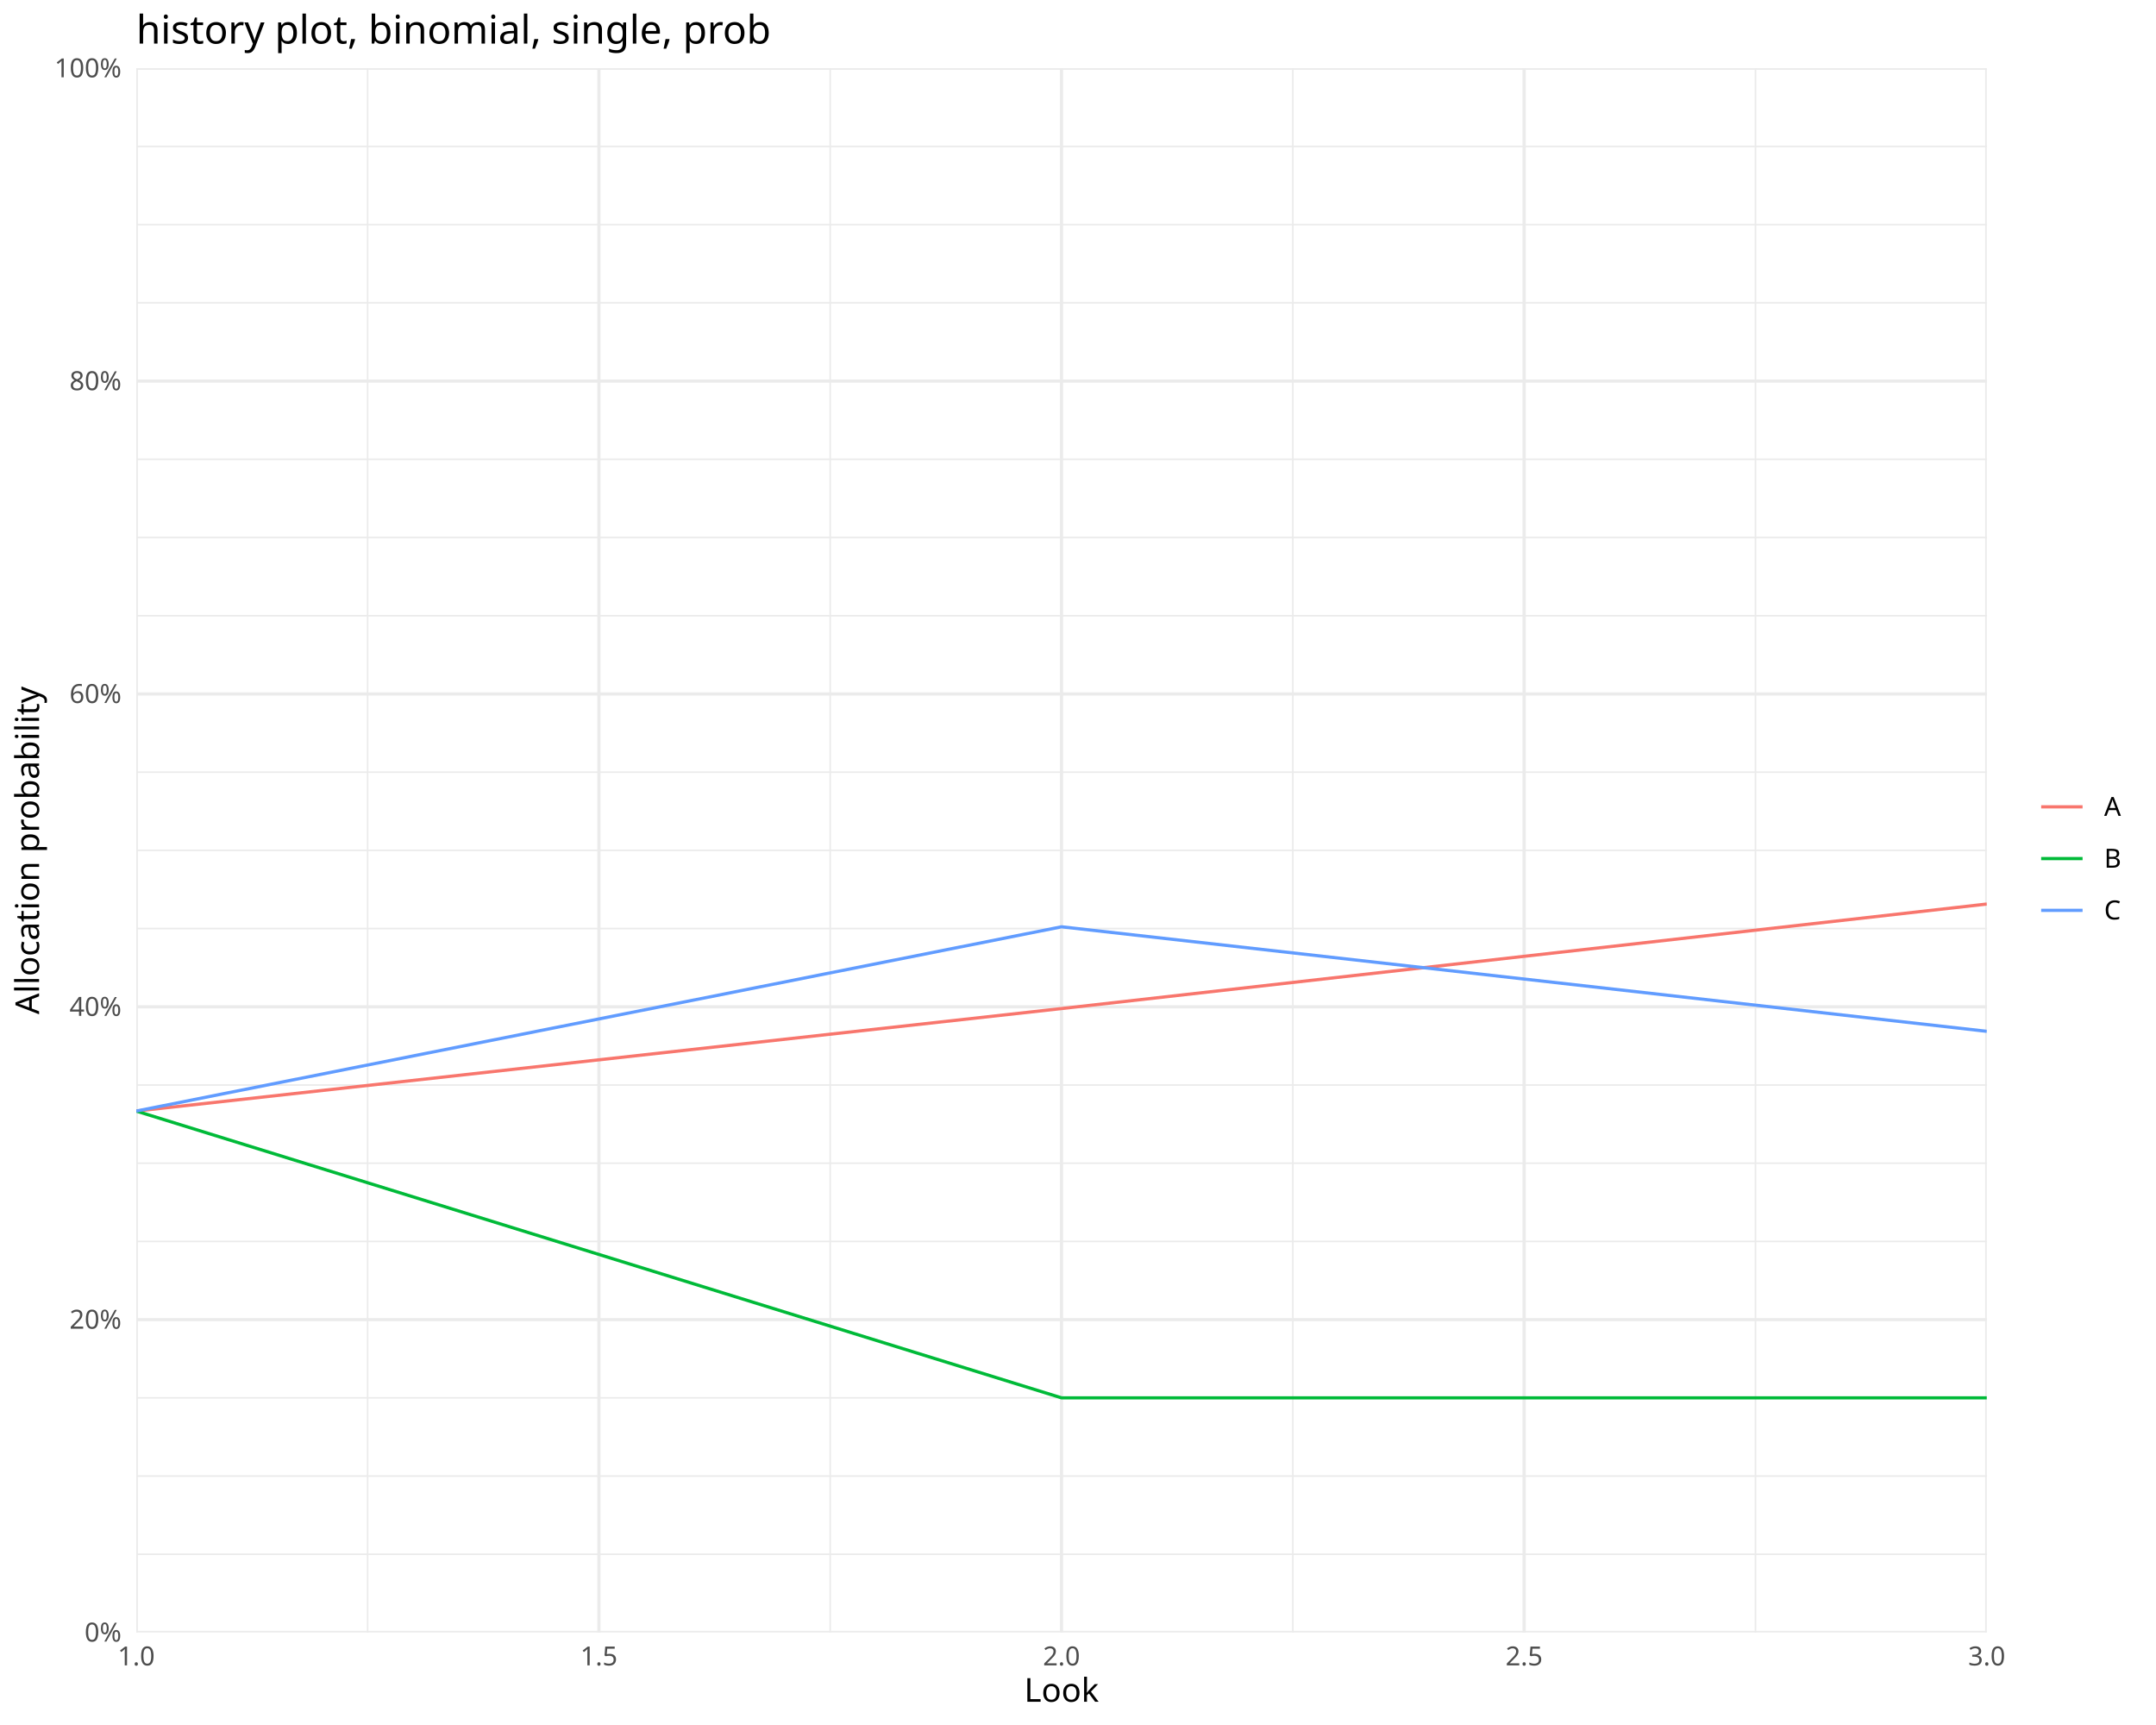
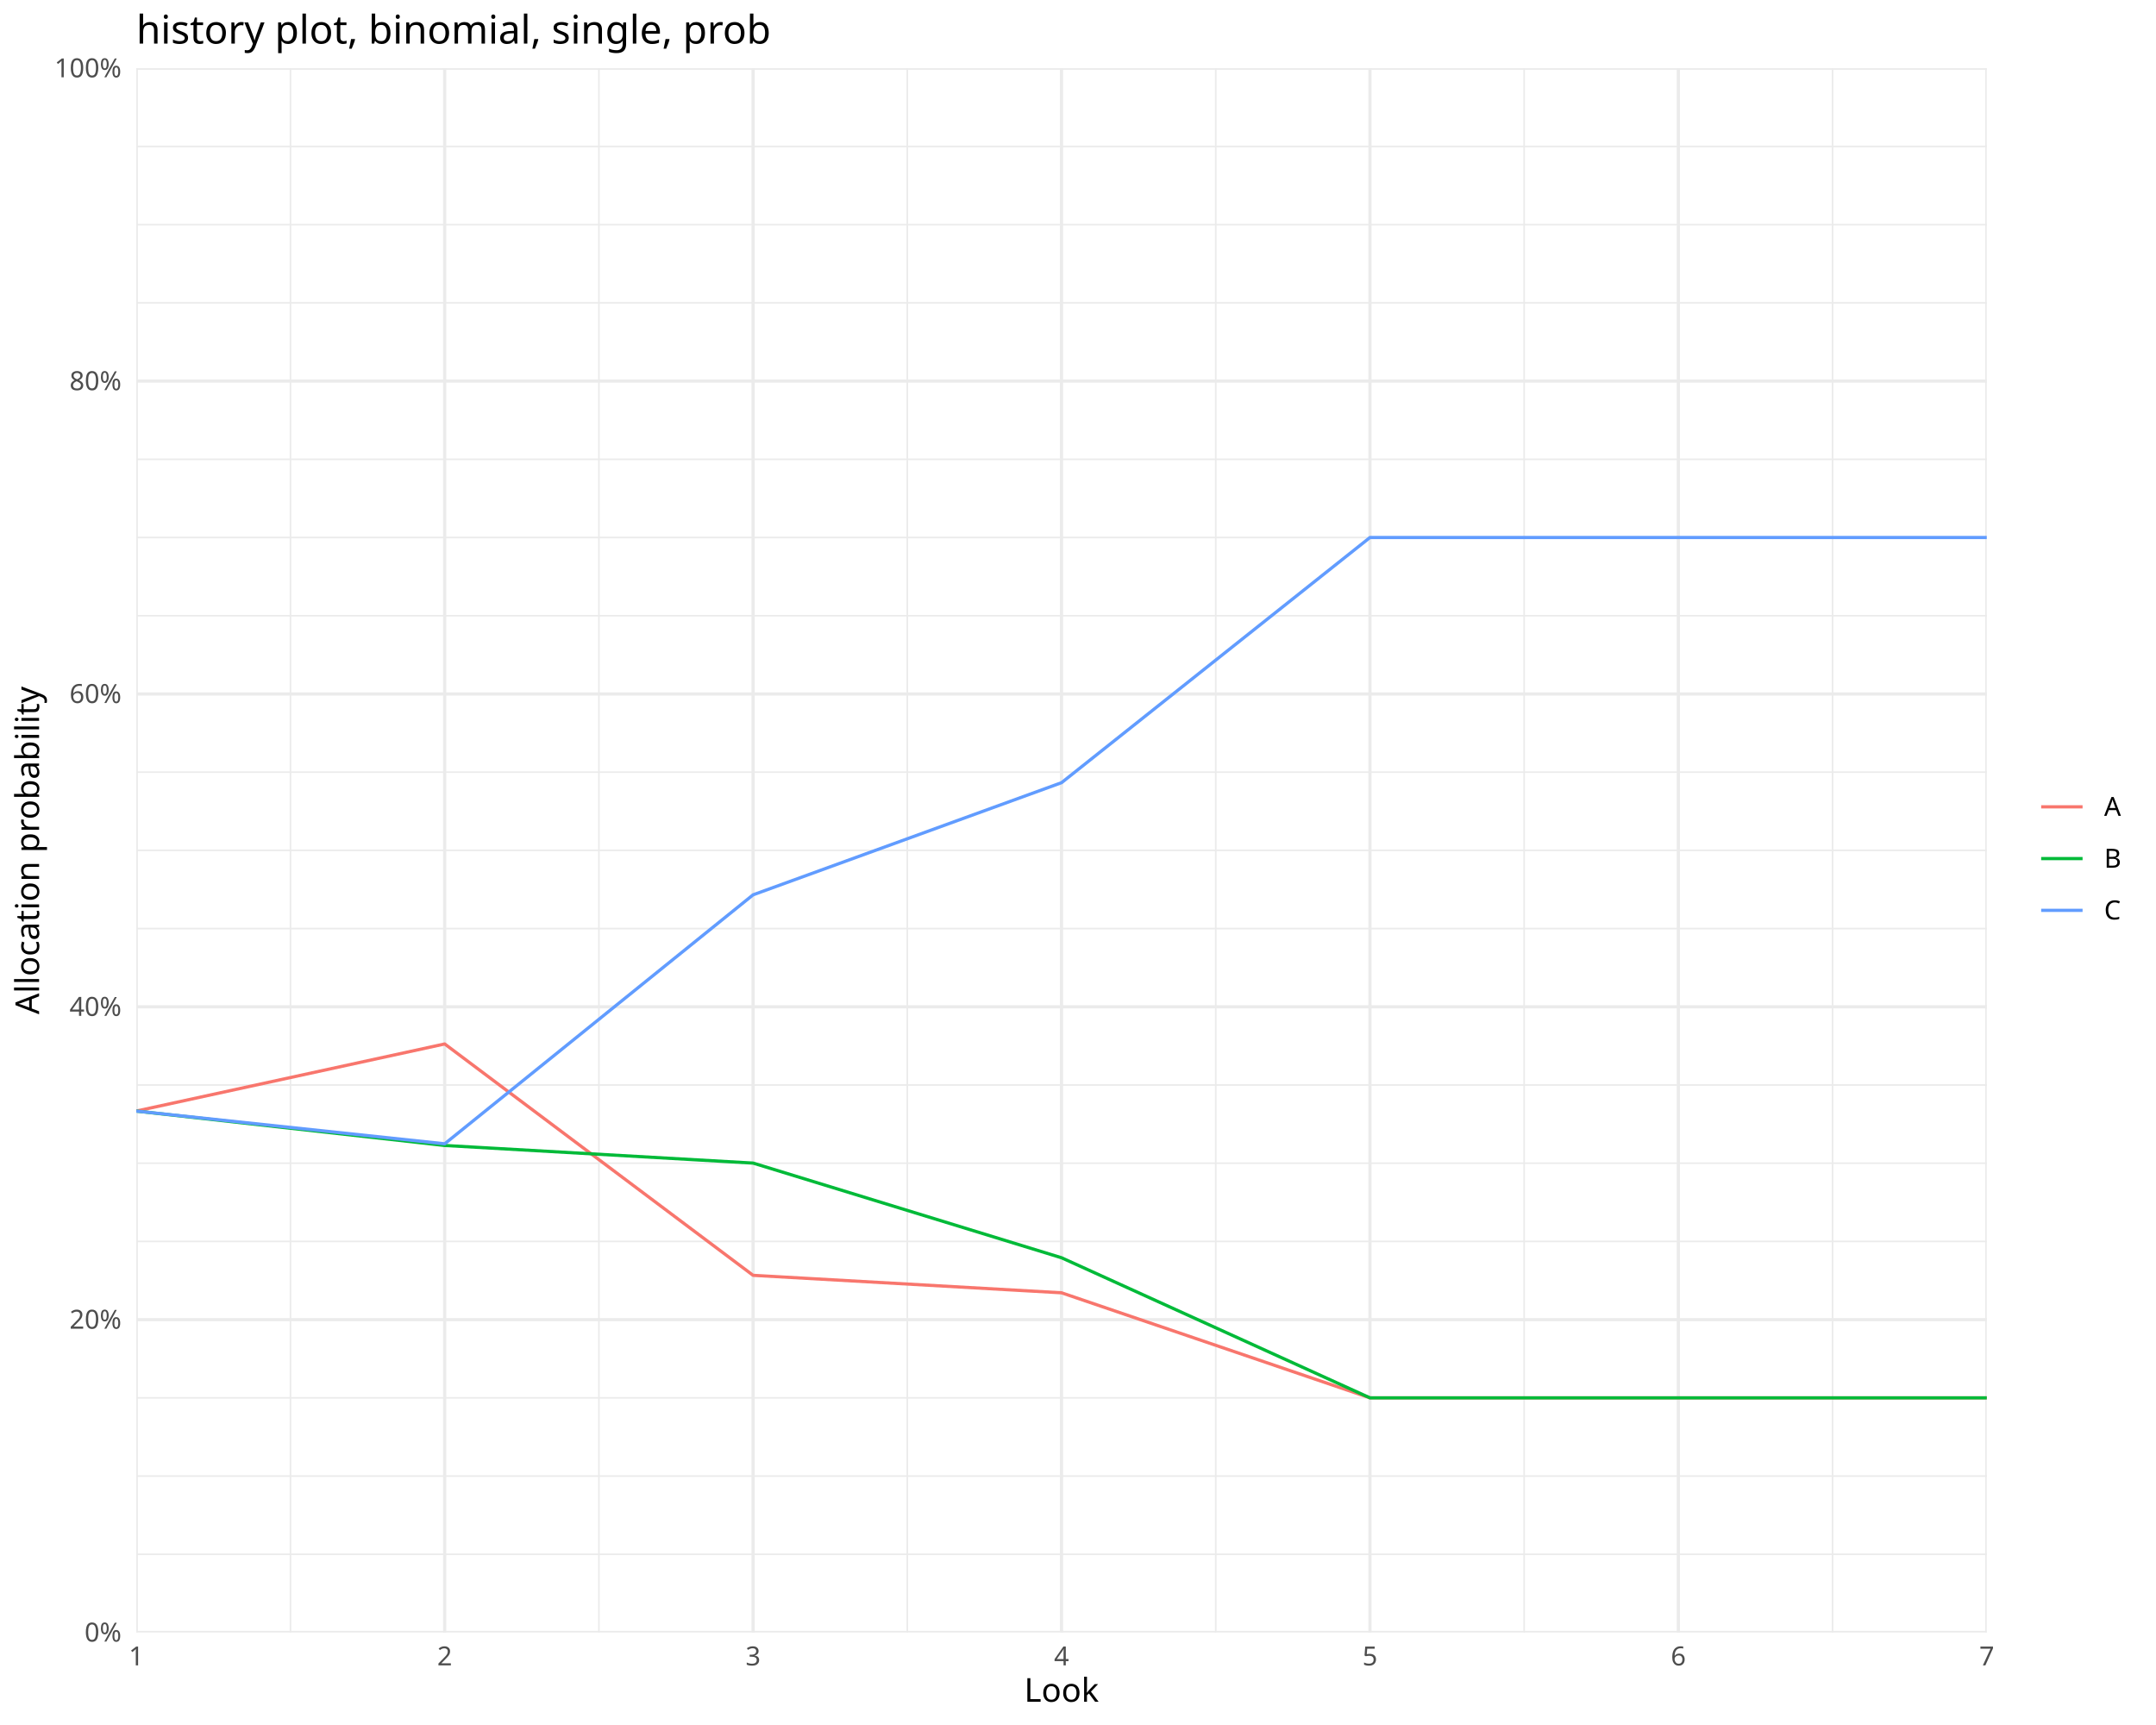
<svg xmlns="http://www.w3.org/2000/svg" class="svglite" data-engine-version="2.0" width="720.00pt" height="576.00pt" viewBox="0 0 720.00 576.00">
  <defs>
    <style type="text/css">
    .svglite line, .svglite polyline, .svglite polygon, .svglite path, .svglite rect, .svglite circle {
      fill: none;
      stroke: #000000;
      stroke-linecap: round;
      stroke-linejoin: round;
      stroke-miterlimit: 10.00;
    }
  </style>
  </defs>
  <rect width="100%" height="100%" style="stroke: none; fill: #FFFFFF;" />
  <defs>
    <clipPath id="cpMC4wMHw3MjAuMDB8MC4wMHw1NzYuMDA=">
      <rect x="0.00" y="0.00" width="720.00" height="576.00" />
    </clipPath>
  </defs>
  <g clip-path="url(#cpMC4wMHw3MjAuMDB8MC4wMHw1NzYuMDA=)">
</g>
  <defs>
    <clipPath id="cpNDUuNTF8NjYzLjQ5fDIyLjc4fDU0NS4xMQ==">
      <rect x="45.51" y="22.78" width="617.97" height="522.33" />
    </clipPath>
  </defs>
  <g clip-path="url(#cpNDUuNTF8NjYzLjQ5fDIyLjc4fDU0NS4xMQ==)">
    <polyline points="45.51,519.00 663.49,519.00 " style="stroke-width: 0.53; stroke: #EBEBEB; stroke-linecap: butt;" />
    <polyline points="45.51,492.88 663.49,492.88 " style="stroke-width: 0.53; stroke: #EBEBEB; stroke-linecap: butt;" />
    <polyline points="45.51,466.76 663.49,466.76 " style="stroke-width: 0.53; stroke: #EBEBEB; stroke-linecap: butt;" />
    <polyline points="45.51,414.53 663.49,414.53 " style="stroke-width: 0.53; stroke: #EBEBEB; stroke-linecap: butt;" />
    <polyline points="45.51,388.41 663.49,388.41 " style="stroke-width: 0.53; stroke: #EBEBEB; stroke-linecap: butt;" />
    <polyline points="45.51,362.30 663.49,362.30 " style="stroke-width: 0.53; stroke: #EBEBEB; stroke-linecap: butt;" />
    <polyline points="45.51,310.06 663.49,310.06 " style="stroke-width: 0.53; stroke: #EBEBEB; stroke-linecap: butt;" />
    <polyline points="45.51,283.95 663.49,283.95 " style="stroke-width: 0.53; stroke: #EBEBEB; stroke-linecap: butt;" />
    <polyline points="45.51,257.83 663.49,257.83 " style="stroke-width: 0.53; stroke: #EBEBEB; stroke-linecap: butt;" />
    <polyline points="45.51,205.60 663.49,205.60 " style="stroke-width: 0.53; stroke: #EBEBEB; stroke-linecap: butt;" />
    <polyline points="45.51,179.48 663.49,179.48 " style="stroke-width: 0.53; stroke: #EBEBEB; stroke-linecap: butt;" />
    <polyline points="45.51,153.37 663.49,153.37 " style="stroke-width: 0.53; stroke: #EBEBEB; stroke-linecap: butt;" />
    <polyline points="45.51,101.13 663.49,101.13 " style="stroke-width: 0.53; stroke: #EBEBEB; stroke-linecap: butt;" />
    <polyline points="45.51,75.02 663.49,75.02 " style="stroke-width: 0.53; stroke: #EBEBEB; stroke-linecap: butt;" />
    <polyline points="45.51,48.90 663.49,48.90 " style="stroke-width: 0.53; stroke: #EBEBEB; stroke-linecap: butt;" />
-     <polyline points="122.76,545.11 122.76,22.78 " style="stroke-width: 0.53; stroke: #EBEBEB; stroke-linecap: butt;" />
-     <polyline points="277.25,545.11 277.25,22.78 " style="stroke-width: 0.53; stroke: #EBEBEB; stroke-linecap: butt;" />
-     <polyline points="431.75,545.11 431.75,22.78 " style="stroke-width: 0.53; stroke: #EBEBEB; stroke-linecap: butt;" />
-     <polyline points="586.24,545.11 586.24,22.78 " style="stroke-width: 0.53; stroke: #EBEBEB; stroke-linecap: butt;" />
+     <polyline points="97.01,545.11 97.01,22.78 " style="stroke-width: 0.53; stroke: #EBEBEB; stroke-linecap: butt;" />
+     <polyline points="200.01,545.11 200.01,22.78 " style="stroke-width: 0.53; stroke: #EBEBEB; stroke-linecap: butt;" />
+     <polyline points="303.00,545.11 303.00,22.78 " style="stroke-width: 0.53; stroke: #EBEBEB; stroke-linecap: butt;" />
+     <polyline points="406.00,545.11 406.00,22.78 " style="stroke-width: 0.53; stroke: #EBEBEB; stroke-linecap: butt;" />
+     <polyline points="508.99,545.11 508.99,22.78 " style="stroke-width: 0.53; stroke: #EBEBEB; stroke-linecap: butt;" />
+     <polyline points="611.99,545.11 611.99,22.78 " style="stroke-width: 0.53; stroke: #EBEBEB; stroke-linecap: butt;" />
    <polyline points="45.51,545.11 663.49,545.11 " style="stroke-width: 1.07; stroke: #EBEBEB; stroke-linecap: butt;" />
    <polyline points="45.51,440.65 663.49,440.65 " style="stroke-width: 1.07; stroke: #EBEBEB; stroke-linecap: butt;" />
    <polyline points="45.51,336.18 663.49,336.18 " style="stroke-width: 1.07; stroke: #EBEBEB; stroke-linecap: butt;" />
    <polyline points="45.51,231.72 663.49,231.72 " style="stroke-width: 1.07; stroke: #EBEBEB; stroke-linecap: butt;" />
    <polyline points="45.51,127.25 663.49,127.25 " style="stroke-width: 1.07; stroke: #EBEBEB; stroke-linecap: butt;" />
    <polyline points="45.51,22.78 663.49,22.78 " style="stroke-width: 1.07; stroke: #EBEBEB; stroke-linecap: butt;" />
    <polyline points="45.51,545.11 45.51,22.78 " style="stroke-width: 1.07; stroke: #EBEBEB; stroke-linecap: butt;" />
-     <polyline points="200.01,545.11 200.01,22.78 " style="stroke-width: 1.07; stroke: #EBEBEB; stroke-linecap: butt;" />
+     <polyline points="148.51,545.11 148.51,22.78 " style="stroke-width: 1.07; stroke: #EBEBEB; stroke-linecap: butt;" />
+     <polyline points="251.50,545.11 251.50,22.78 " style="stroke-width: 1.07; stroke: #EBEBEB; stroke-linecap: butt;" />
    <polyline points="354.50,545.11 354.50,22.78 " style="stroke-width: 1.07; stroke: #EBEBEB; stroke-linecap: butt;" />
-     <polyline points="508.99,545.11 508.99,22.78 " style="stroke-width: 1.07; stroke: #EBEBEB; stroke-linecap: butt;" />
+     <polyline points="457.50,545.11 457.50,22.78 " style="stroke-width: 1.07; stroke: #EBEBEB; stroke-linecap: butt;" />
+     <polyline points="560.49,545.11 560.49,22.78 " style="stroke-width: 1.07; stroke: #EBEBEB; stroke-linecap: butt;" />
    <polyline points="663.49,545.11 663.49,22.78 " style="stroke-width: 1.07; stroke: #EBEBEB; stroke-linecap: butt;" />
-     <polyline points="45.51,371.00 354.50,336.77 663.49,301.87 " style="stroke-width: 1.07; stroke: #F8766D; stroke-linecap: butt;" />
-     <polyline points="45.51,371.00 354.50,466.76 663.49,466.76 " style="stroke-width: 1.07; stroke: #00BA38; stroke-linecap: butt;" />
-     <polyline points="45.51,371.00 354.50,309.47 663.49,344.37 " style="stroke-width: 1.07; stroke: #619CFF; stroke-linecap: butt;" />
+     <polyline points="45.51,371.00 148.51,348.59 251.50,425.85 354.50,431.68 457.50,466.76 560.49,466.76 663.49,466.76 " style="stroke-width: 1.07; stroke: #F8766D; stroke-linecap: butt;" />
+     <polyline points="45.51,371.00 148.51,382.49 251.50,388.37 354.50,419.98 457.50,466.76 560.49,466.76 663.49,466.76 " style="stroke-width: 1.07; stroke: #00BA38; stroke-linecap: butt;" />
+     <polyline points="45.51,371.00 148.51,381.93 251.50,298.79 354.50,261.35 457.50,179.48 560.49,179.48 663.49,179.48 " style="stroke-width: 1.07; stroke: #619CFF; stroke-linecap: butt;" />
  </g>
  <g clip-path="url(#cpMC4wMHw3MjAuMDB8MC4wMHw1NzYuMDA=)">
    <text x="40.58" y="548.14" text-anchor="end" style="font-size: 8.80px; fill: #4D4D4D; font-family: sans;" textLength="12.72px" lengthAdjust="spacingAndGlyphs">0%</text>
    <text x="40.58" y="443.67" text-anchor="end" style="font-size: 8.80px; fill: #4D4D4D; font-family: sans;" textLength="17.61px" lengthAdjust="spacingAndGlyphs">20%</text>
    <text x="40.58" y="339.21" text-anchor="end" style="font-size: 8.80px; fill: #4D4D4D; font-family: sans;" textLength="17.61px" lengthAdjust="spacingAndGlyphs">40%</text>
    <text x="40.58" y="234.74" text-anchor="end" style="font-size: 8.80px; fill: #4D4D4D; font-family: sans;" textLength="17.61px" lengthAdjust="spacingAndGlyphs">60%</text>
    <text x="40.58" y="130.28" text-anchor="end" style="font-size: 8.80px; fill: #4D4D4D; font-family: sans;" textLength="17.61px" lengthAdjust="spacingAndGlyphs">80%</text>
    <text x="40.58" y="25.81" text-anchor="end" style="font-size: 8.80px; fill: #4D4D4D; font-family: sans;" textLength="22.51px" lengthAdjust="spacingAndGlyphs">100%</text>
-     <text x="45.51" y="556.10" text-anchor="middle" style="font-size: 8.80px; fill: #4D4D4D; font-family: sans;" textLength="12.23px" lengthAdjust="spacingAndGlyphs">1.0</text>
-     <text x="200.01" y="556.10" text-anchor="middle" style="font-size: 8.80px; fill: #4D4D4D; font-family: sans;" textLength="12.23px" lengthAdjust="spacingAndGlyphs">1.5</text>
-     <text x="354.50" y="556.10" text-anchor="middle" style="font-size: 8.80px; fill: #4D4D4D; font-family: sans;" textLength="12.23px" lengthAdjust="spacingAndGlyphs">2.0</text>
-     <text x="508.99" y="556.10" text-anchor="middle" style="font-size: 8.80px; fill: #4D4D4D; font-family: sans;" textLength="12.23px" lengthAdjust="spacingAndGlyphs">2.5</text>
-     <text x="663.49" y="556.10" text-anchor="middle" style="font-size: 8.80px; fill: #4D4D4D; font-family: sans;" textLength="12.23px" lengthAdjust="spacingAndGlyphs">3.0</text>
+     <text x="45.51" y="556.10" text-anchor="middle" style="font-size: 8.80px; fill: #4D4D4D; font-family: sans;" textLength="4.89px" lengthAdjust="spacingAndGlyphs">1</text>
+     <text x="148.51" y="556.10" text-anchor="middle" style="font-size: 8.80px; fill: #4D4D4D; font-family: sans;" textLength="4.89px" lengthAdjust="spacingAndGlyphs">2</text>
+     <text x="251.50" y="556.10" text-anchor="middle" style="font-size: 8.80px; fill: #4D4D4D; font-family: sans;" textLength="4.89px" lengthAdjust="spacingAndGlyphs">3</text>
+     <text x="354.50" y="556.10" text-anchor="middle" style="font-size: 8.80px; fill: #4D4D4D; font-family: sans;" textLength="4.89px" lengthAdjust="spacingAndGlyphs">4</text>
+     <text x="457.50" y="556.10" text-anchor="middle" style="font-size: 8.80px; fill: #4D4D4D; font-family: sans;" textLength="4.89px" lengthAdjust="spacingAndGlyphs">5</text>
+     <text x="560.49" y="556.10" text-anchor="middle" style="font-size: 8.80px; fill: #4D4D4D; font-family: sans;" textLength="4.89px" lengthAdjust="spacingAndGlyphs">6</text>
+     <text x="663.49" y="556.10" text-anchor="middle" style="font-size: 8.80px; fill: #4D4D4D; font-family: sans;" textLength="4.89px" lengthAdjust="spacingAndGlyphs">7</text>
    <text x="354.50" y="568.24" text-anchor="middle" style="font-size: 11.00px; font-family: sans;" textLength="23.86px" lengthAdjust="spacingAndGlyphs">Look</text>
    <text transform="translate(13.05,283.95) rotate(-90)" text-anchor="middle" style="font-size: 11.00px; font-family: sans;" textLength="100.89px" lengthAdjust="spacingAndGlyphs">Allocation probability</text>
    <line x1="681.65" y1="269.41" x2="695.48" y2="269.41" style="stroke-width: 1.07; stroke: #F8766D; stroke-linecap: butt;" />
    <line x1="681.65" y1="286.69" x2="695.48" y2="286.69" style="stroke-width: 1.07; stroke: #00BA38; stroke-linecap: butt;" />
    <line x1="681.65" y1="303.97" x2="695.48" y2="303.97" style="stroke-width: 1.07; stroke: #619CFF; stroke-linecap: butt;" />
    <text x="702.68" y="272.44" style="font-size: 8.80px; font-family: sans;" textLength="5.87px" lengthAdjust="spacingAndGlyphs">A</text>
    <text x="702.68" y="289.72" style="font-size: 8.80px; font-family: sans;" textLength="5.87px" lengthAdjust="spacingAndGlyphs">B</text>
    <text x="702.68" y="307.00" style="font-size: 8.80px; font-family: sans;" textLength="6.36px" lengthAdjust="spacingAndGlyphs">C</text>
    <text x="45.51" y="14.56" style="font-size: 13.20px; font-family: sans;" textLength="195.91px" lengthAdjust="spacingAndGlyphs">history plot, binomial, single, prob</text>
  </g>
</svg>
